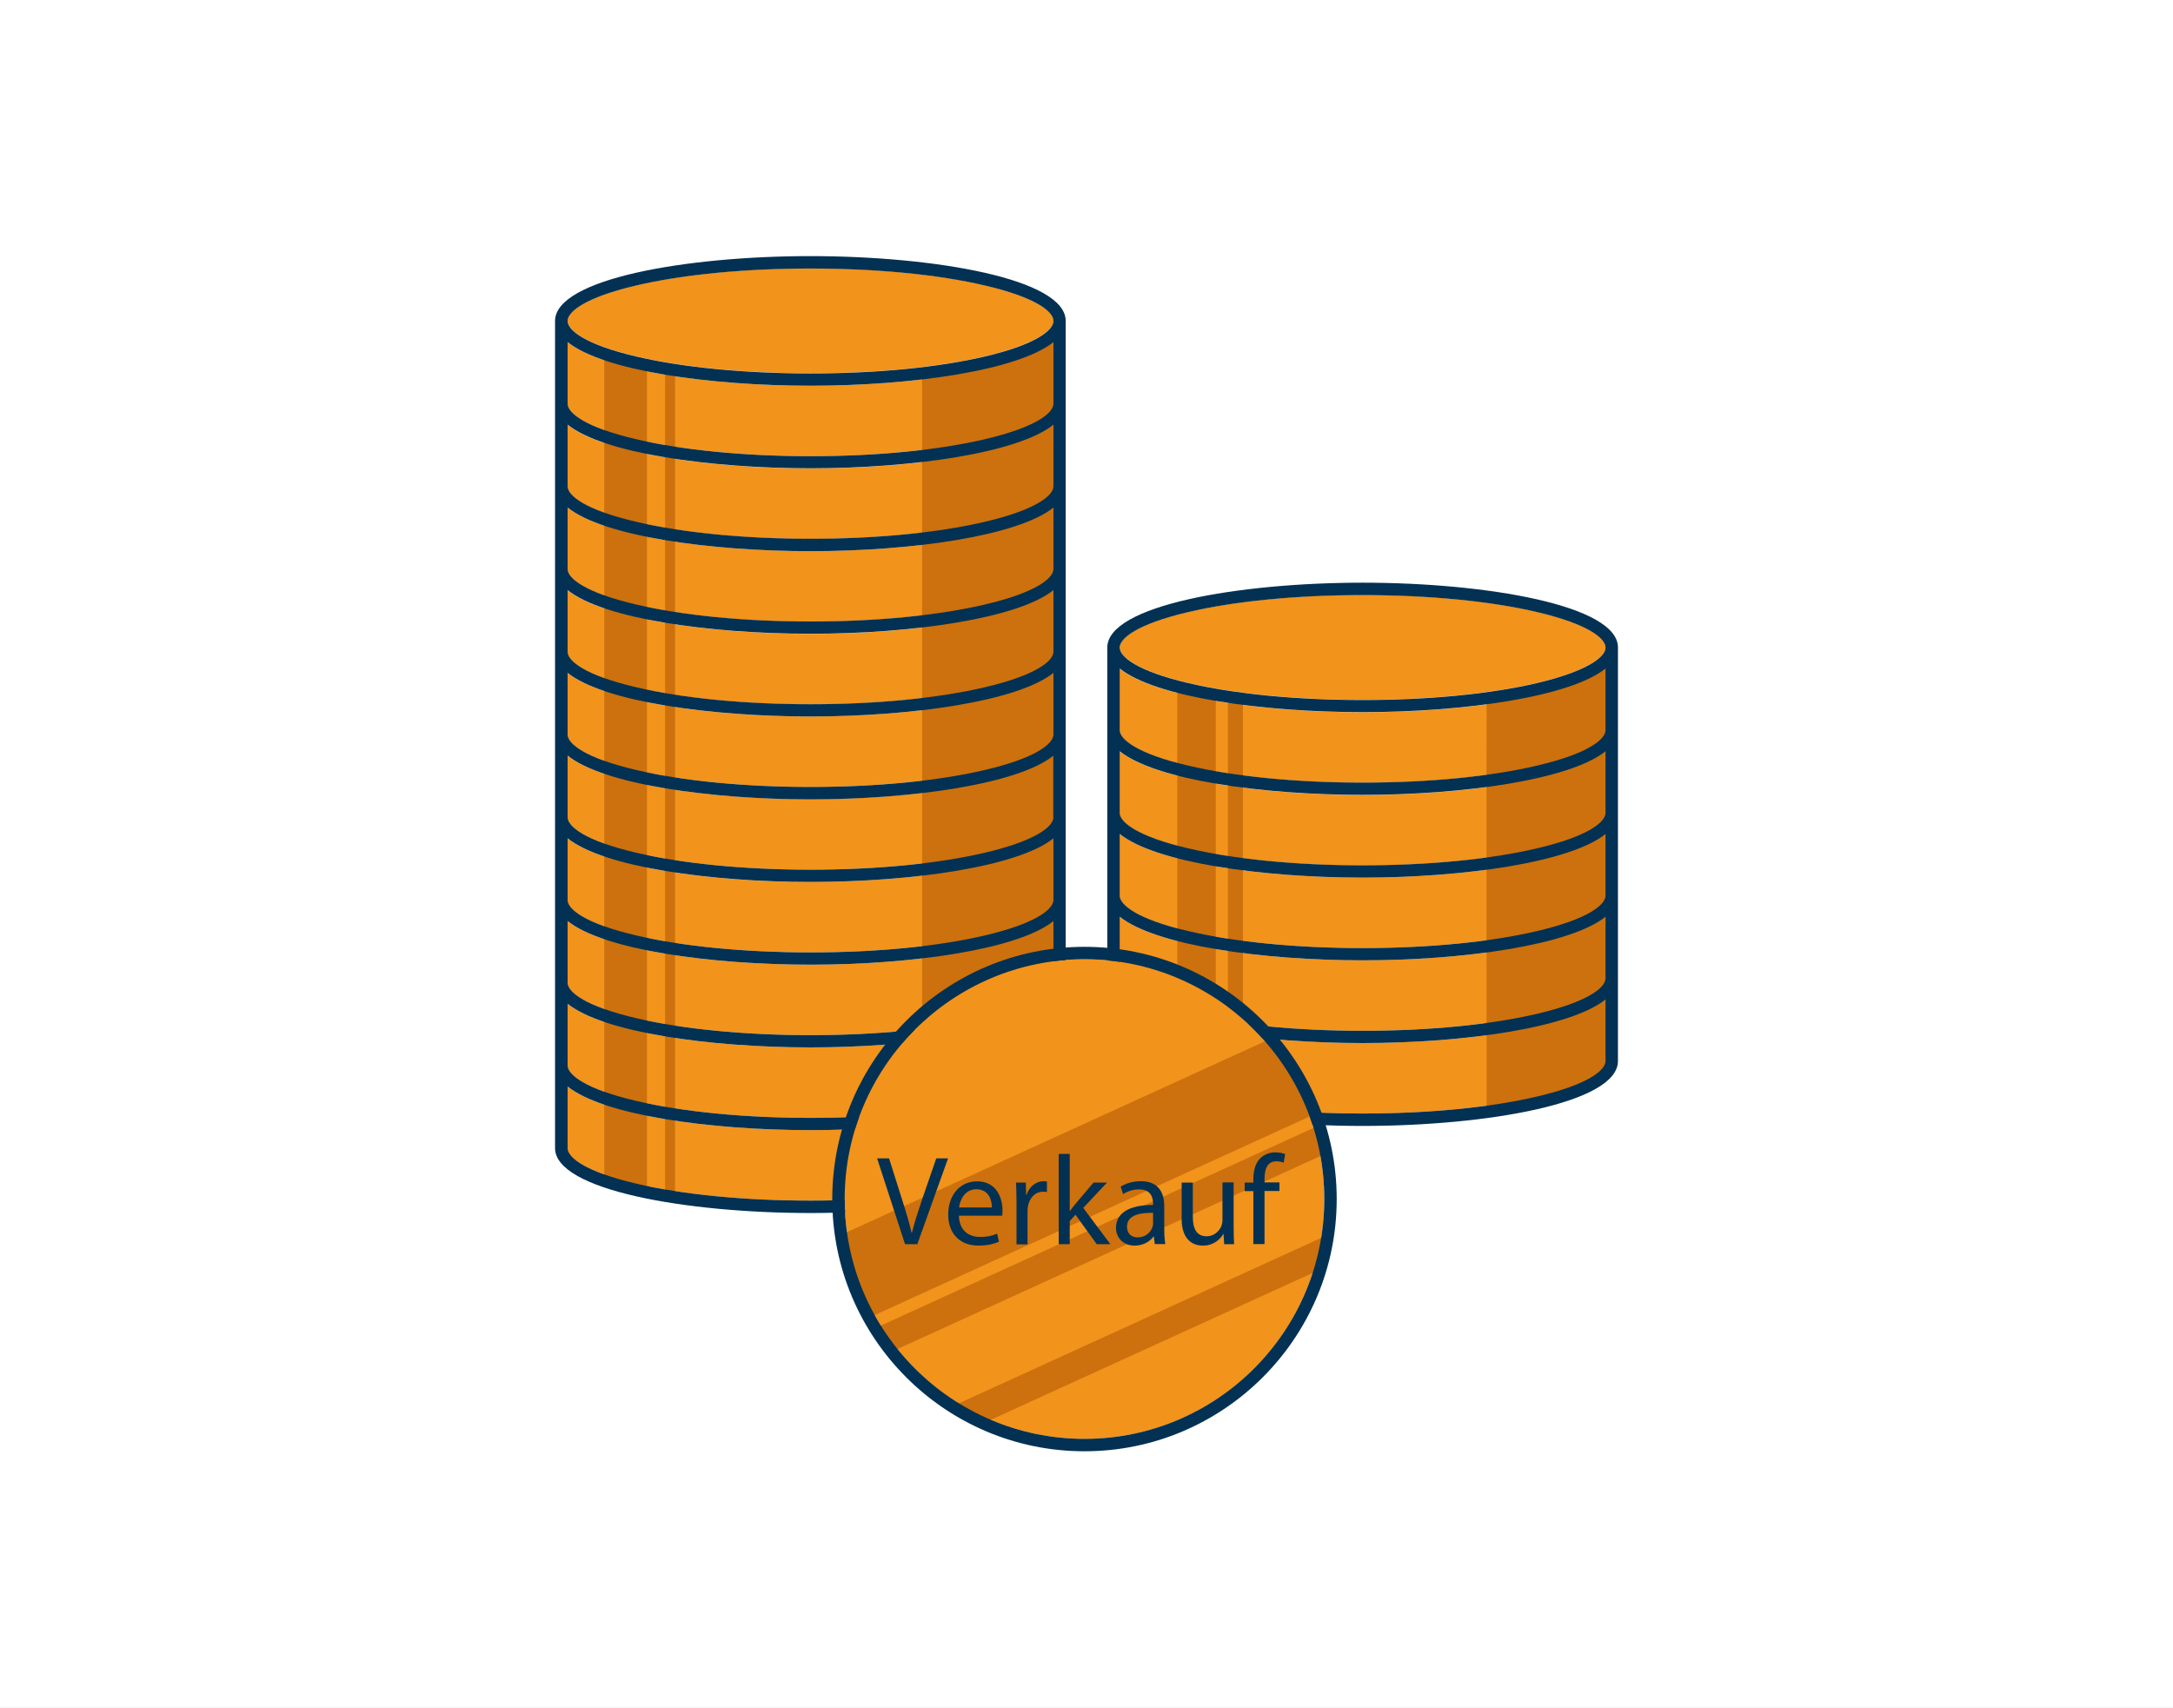
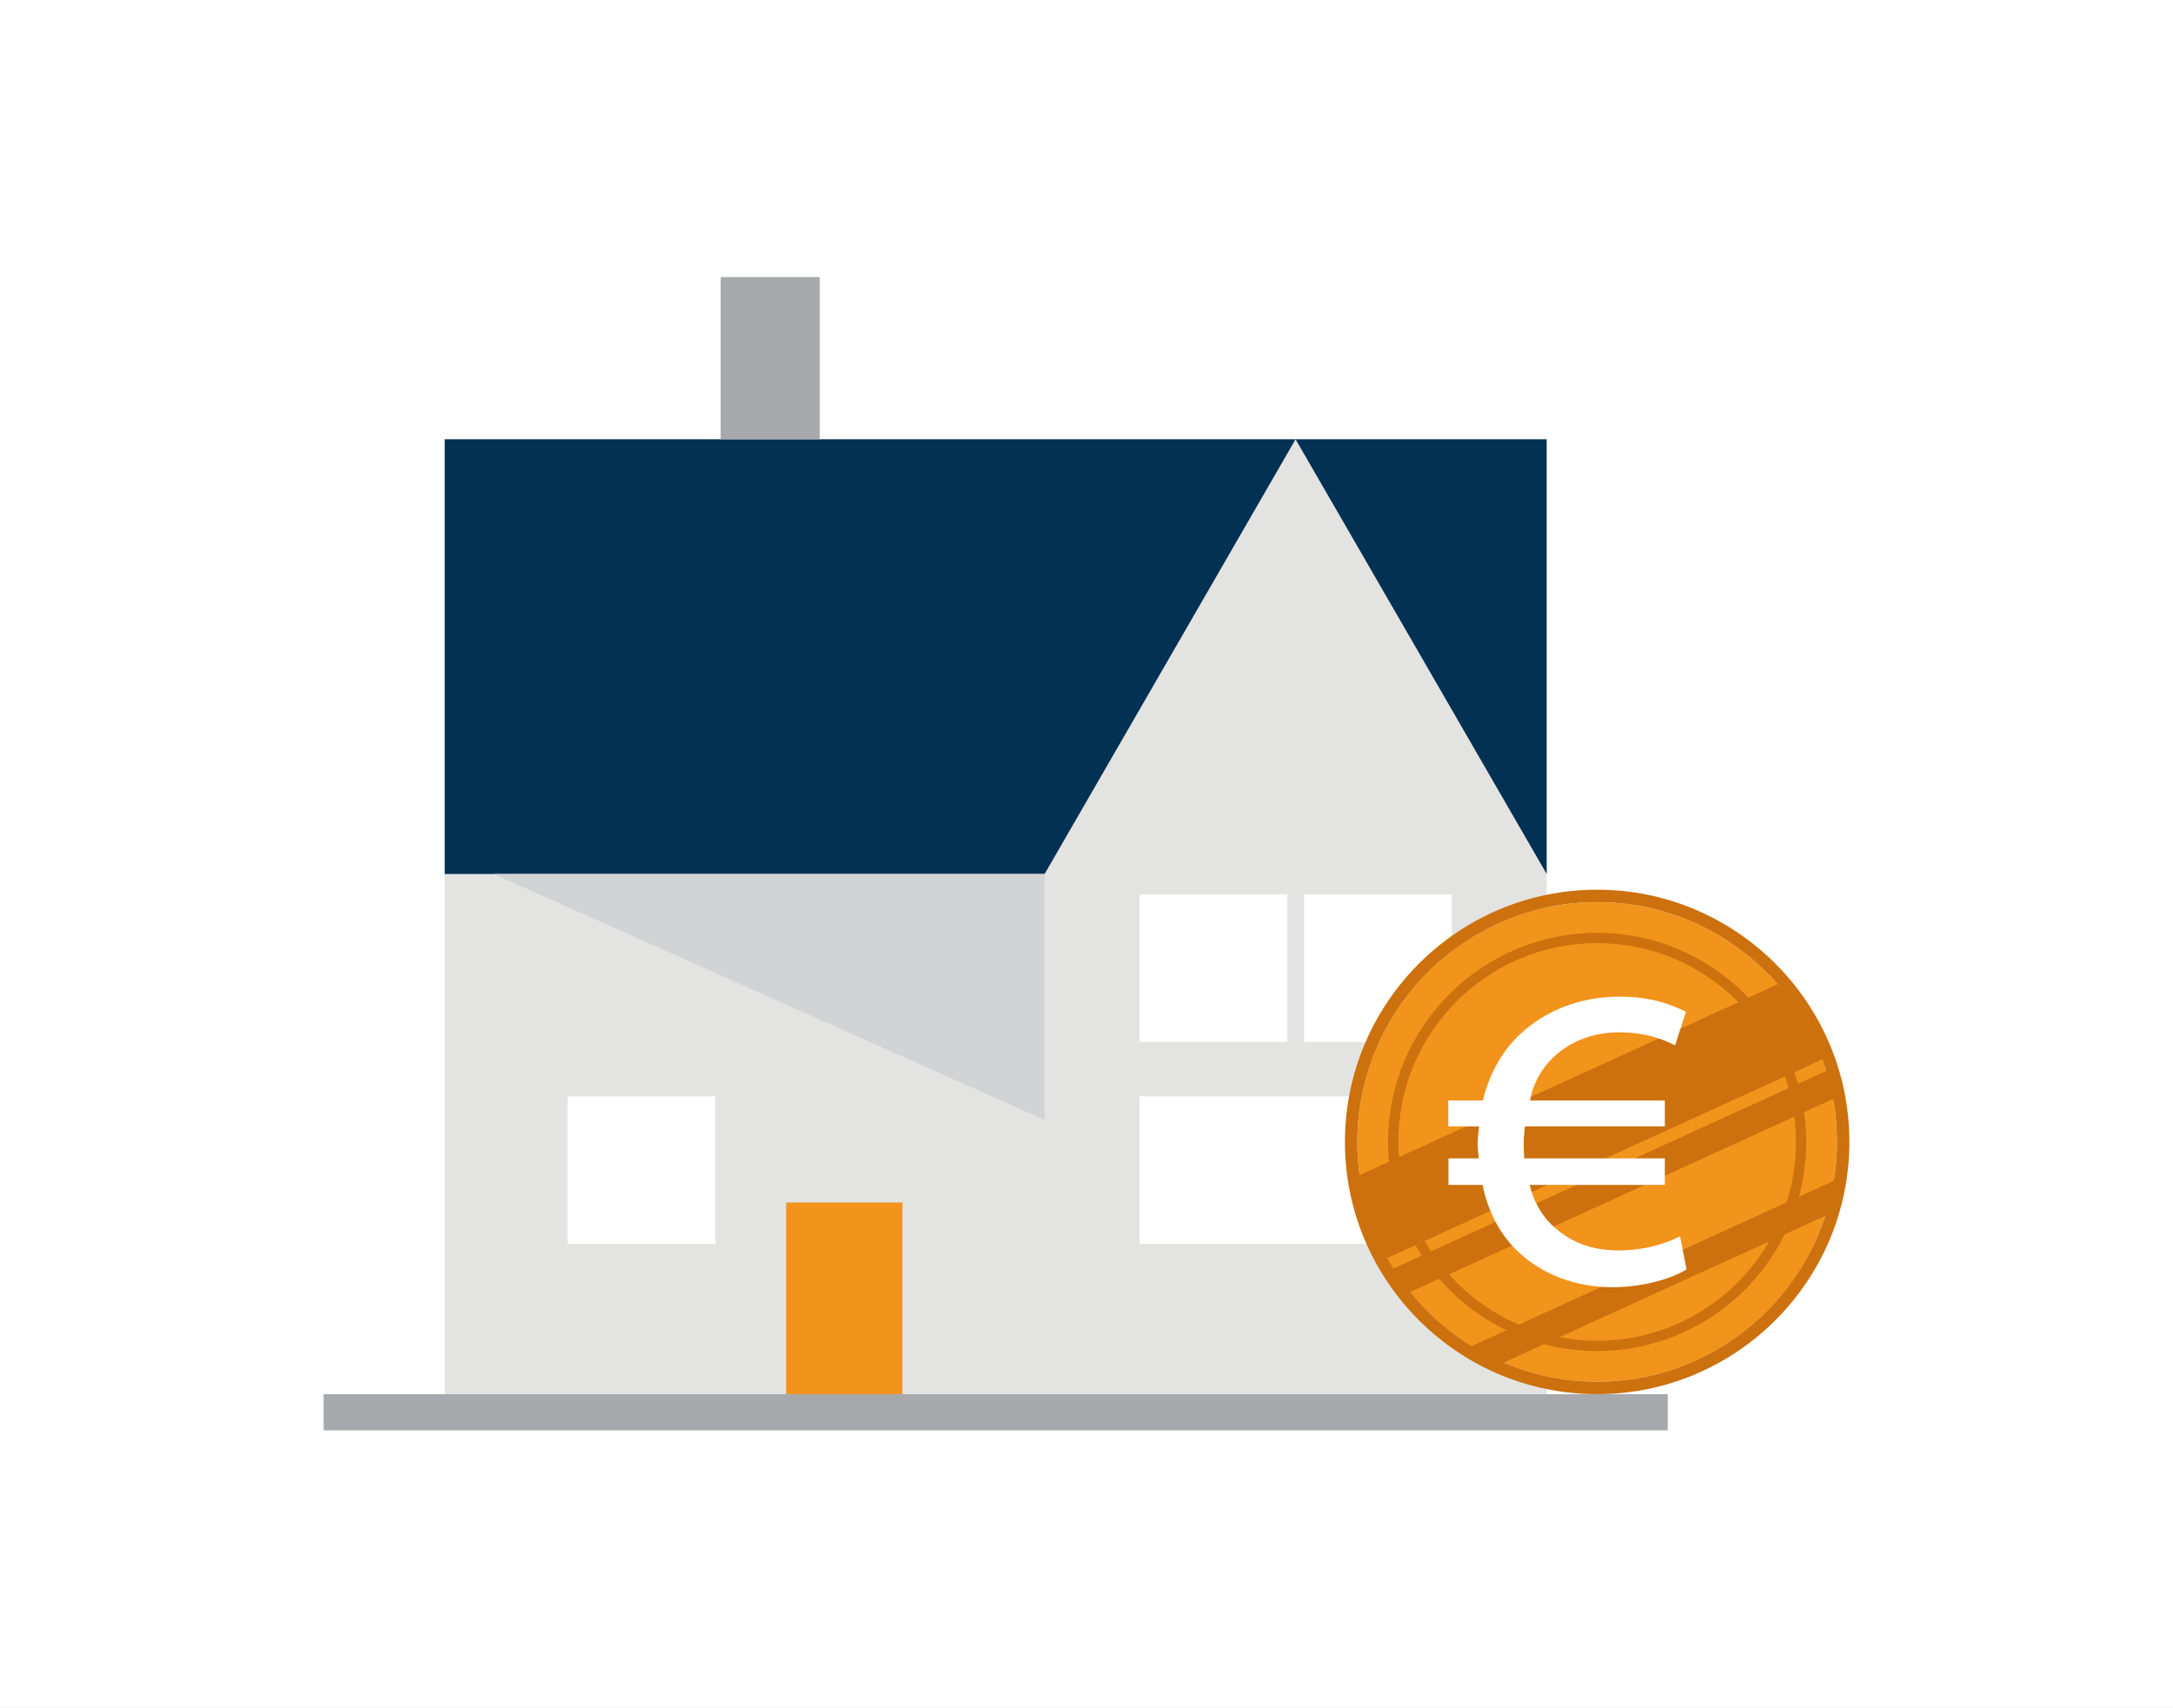
<svg xmlns="http://www.w3.org/2000/svg" version="1.1" id="Ebene_1" x="0px" y="0px" viewBox="0 0 1400 1100" style="enable-background:new 0 0 1400 1100;" xml:space="preserve">
  <style type="text/css">
	.st0{fill:#FFFFFF;}
- 	.st1{fill:#F2931B;}
- 	.st2{fill:#CC710D;}
- 	.st3{fill:#033153;}
+ 	.st1{fill:#E3E3E2;}
+ 	.st2{fill:#033153;}
+ 	.st3{fill:#F2931B;}
+ 	.st4{fill:#A7A9AC;}
+ 	.st5{fill:#D1D3D4;}
+ 	.st6{fill:#CC710D;}
</style>
-   <rect class="st0" width="1400" height="1100" />
+   <rect y="0" class="st0" width="1400" height="1100" />
  <g>
    <g>
-       <path class="st1" d="M365.6,380.3v39.7c0,6,11.5,15.2,43.9,22.8c30,7.1,70,11,112.6,11c42.6,0,82.6-3.9,112.6-11    c32.4-7.6,43.9-16.8,43.9-22.8h0v-39.7c-22.9,18.4-91.4,28.1-156.5,28.1C457,408.4,388.5,398.6,365.6,380.3z" />
-       <path class="st1" d="M365.6,433.5v39.7c0,6,11.5,15.2,43.9,22.8c30,7.1,70,11,112.6,11s82.6-3.9,112.6-11    c32.4-7.6,43.9-16.8,43.9-22.8h0v-39.7c-22.9,18.4-91.4,28.1-156.5,28.1C457,461.7,388.5,451.9,365.6,433.5z" />
-       <path class="st1" d="M365.6,273.7v39.7c0,6,11.5,15.2,43.9,22.8c30,7.1,70,11,112.6,11s82.6-3.9,112.6-11    c32.4-7.6,43.9-16.8,43.9-22.8h0v-39.7c-22.9,18.4-91.4,28.1-156.5,28.1C457,301.8,388.5,292,365.6,273.7z" />
-       <path class="st1" d="M365.6,327v39.7c0,6,11.5,15.2,43.9,22.8c30,7.1,70,11,112.6,11s82.6-3.9,112.6-11    c32.4-7.6,43.9-16.8,43.9-22.8h0V327c-22.9,18.4-91.4,28.1-156.5,28.1C457,355.1,388.5,345.3,365.6,327z" />
-       <path class="st1" d="M365.6,486.8v39.7c0,6,11.5,15.2,43.9,22.8c30,7.1,70,11,112.6,11s82.6-3.9,112.6-11    c32.4-7.6,43.9-16.8,43.9-22.8h0v-39.7c-22.9,18.4-91.4,28.1-156.5,28.1C457,515,388.5,505.2,365.6,486.8z" />
-       <path class="st1" d="M365.6,220.4v39.7c0,6,11.5,15.2,43.9,22.8c30,7.1,70,11,112.6,11s82.6-3.9,112.6-11    c32.4-7.6,43.9-16.8,43.9-22.8h0v-39.7c-22.9,18.4-91.4,28.1-156.5,28.1C457,248.5,388.5,238.8,365.6,220.4z" />
-       <path class="st1" d="M365.6,646.7v39.7c0,6,11.5,15.2,43.9,22.8c30,7.1,70,11,112.6,11s82.6-3.9,112.6-11    c32.4-7.6,43.9-16.8,43.9-22.8h0v-39.7c-22.9,18.4-91.4,28.1-156.5,28.1C457,674.8,388.5,665.1,365.6,646.7z" />
-       <path class="st1" d="M365.6,700v39.7c0,6,11.5,15.2,43.9,22.8c30,7.1,70,11,112.6,11c42.6,0,82.6-3.9,112.6-11    c32.4-7.6,43.9-16.8,43.9-22.8V700c-22.9,18.4-91.4,28.1-156.5,28.1C457,728.1,388.5,718.4,365.6,700z" />
-       <path class="st1" d="M365.6,540.1v39.7c0,6,11.5,15.2,43.9,22.8c30,7.1,70,11,112.6,11c42.6,0,82.6-3.9,112.6-11    c32.4-7.6,43.9-16.8,43.9-22.8h0v-39.7c-22.9,18.4-91.4,28.1-156.5,28.1C457,568.3,388.5,558.5,365.6,540.1z" />
-       <path class="st1" d="M365.6,593.4v39.7c0,6,11.5,15.2,43.9,22.8c30,7.1,70,11,112.6,11s82.6-3.9,112.6-11    c32.4-7.6,43.9-16.8,43.9-22.8h0v-39.7c-22.9,18.4-91.4,28.1-156.5,28.1C457,621.5,388.5,611.8,365.6,593.4z" />
-       <path class="st1" d="M634.8,183.9c-30-7.1-70-11-112.6-11s-82.6,3.9-112.6,11c-32.4,7.6-43.9,16.8-43.9,22.8    c0,6,11.5,15.2,43.9,22.8c30,7.1,70,11,112.6,11s82.6-3.9,112.6-11c32.4-7.6,43.9-16.8,43.9-22.8h0    C678.7,200.7,667.2,191.6,634.8,183.9z" />
-       <path class="st2" d="M594.1,240.5v532.9c0,0,72.1-4.9,88.7-32.1c0-37.3,0-529.6,0-529.6s-11.8,11.1-40,19.1    C614.6,238.7,594.1,240.5,594.1,240.5z" />
-       <path class="st2" d="M389.3,227.8v533.7c0,0,13.7,3.9,27.5,6.4c0-26.1,0-532.2,0-532.2L389.3,227.8z" />
-       <polygon class="st2" points="428.5,237.7 428.5,769.9 434.9,771.2 434.9,237.7   " />
-       <path class="st3" d="M522.1,165c-79.8,0-164.5,14.6-164.5,41.8v532.9c0,27.1,84.8,41.8,164.5,41.8c79.8,0,164.5-14.6,164.5-41.8    V206.8C686.7,179.6,601.9,165,522.1,165z M678.7,739.7c0,6-11.5,15.2-43.9,22.8c-30,7.1-70,11-112.6,11c-42.6,0-82.6-3.9-112.6-11    c-32.4-7.6-43.9-16.8-43.9-22.8V700c22.9,18.4,91.4,28.1,156.5,28.1c65.2,0,133.7-9.8,156.5-28.1V739.7z M678.7,686.4L678.7,686.4    c0,6-11.5,15.2-43.9,22.8c-30,7.1-70,11-112.6,11s-82.6-3.9-112.6-11c-32.4-7.6-43.9-16.8-43.9-22.8v-39.7    c22.9,18.4,91.4,28.1,156.5,28.1c65.2,0,133.7-9.8,156.5-28.1V686.4z M678.7,633.1L678.7,633.1c0,6-11.5,15.2-43.9,22.8    c-30,7.1-70,11-112.6,11s-82.6-3.9-112.6-11c-32.4-7.6-43.9-16.8-43.9-22.8v-39.7c22.9,18.4,91.4,28.1,156.5,28.1    c65.2,0,133.7-9.8,156.5-28.1V633.1z M678.7,579.8L678.7,579.8c0,6-11.5,15.2-43.9,22.8c-30,7.1-70,11-112.6,11    c-42.6,0-82.6-3.9-112.6-11c-32.4-7.6-43.9-16.8-43.9-22.8v-39.7c22.9,18.4,91.4,28.1,156.5,28.1c65.2,0,133.7-9.8,156.5-28.1    V579.8z M678.7,526.5L678.7,526.5c0,6-11.5,15.2-43.9,22.8c-30,7.1-70,11-112.6,11s-82.6-3.9-112.6-11    c-32.4-7.6-43.9-16.8-43.9-22.8v-39.7C388.5,505.2,457,515,522.1,515c65.2,0,133.7-9.8,156.5-28.1V526.5z M678.7,473.2    L678.7,473.2c0,6-11.5,15.2-43.9,22.8c-30,7.1-70,11-112.6,11s-82.6-3.9-112.6-11c-32.4-7.6-43.9-16.8-43.9-22.8v-39.7    c22.9,18.4,91.4,28.1,156.5,28.1c65.2,0,133.7-9.8,156.5-28.1V473.2z M678.7,419.9L678.7,419.9c0,6-11.5,15.2-43.9,22.8    c-30,7.1-70,11-112.6,11c-42.6,0-82.6-3.9-112.6-11c-32.4-7.6-43.9-16.8-43.9-22.8v-39.7c22.9,18.4,91.4,28.1,156.5,28.1    c65.2,0,133.7-9.8,156.5-28.1V419.9z M678.7,366.6L678.7,366.6c0,6-11.5,15.2-43.9,22.8c-30,7.1-70,11-112.6,11    s-82.6-3.9-112.6-11c-32.4-7.6-43.9-16.8-43.9-22.8V327c22.9,18.4,91.4,28.1,156.5,28.1c65.2,0,133.7-9.8,156.5-28.1V366.6z     M678.7,313.3L678.7,313.3c0,6-11.5,15.2-43.9,22.8c-30,7.1-70,11-112.6,11s-82.6-3.9-112.6-11c-32.4-7.6-43.9-16.8-43.9-22.8    v-39.7c22.9,18.4,91.4,28.1,156.5,28.1c65.2,0,133.7-9.8,156.5-28.1V313.3z M678.7,260.1L678.7,260.1c0,6-11.5,15.2-43.9,22.8    c-30,7.1-70,11-112.6,11s-82.6-3.9-112.6-11c-32.4-7.6-43.9-16.8-43.9-22.8v-39.7c22.9,18.4,91.4,28.1,156.5,28.1    c65.2,0,133.7-9.8,156.5-28.1V260.1z M678.7,206.8c0,6-11.5,15.2-43.9,22.8c-30,7.1-70,11-112.6,11s-82.6-3.9-112.6-11    c-32.4-7.6-43.9-16.8-43.9-22.8c0-6,11.5-15.2,43.9-22.8c30-7.1,70-11,112.6-11s82.6,3.9,112.6,11    C667.2,191.6,678.7,200.7,678.7,206.8L678.7,206.8z" />
+       <rect x="286.5" y="563.1" class="st1" width="678.4" height="335.1" />
+       <rect x="286.5" y="283" class="st2" width="710" height="280.1" />
+       <polygon class="st1" points="834.7,283 673,563.1 673,898.2 996.5,898.2 996.5,563.1   " />
+       <rect x="506.5" y="774.7" class="st3" width="74.9" height="123.5" />
+       <rect x="365.7" y="706.3" class="st0" width="95.1" height="95.1" />
+       <rect x="734.2" y="576.2" class="st0" width="95.1" height="95.1" />
+       <rect x="840.2" y="576.2" class="st0" width="95.1" height="95.1" />
+       <rect x="734.2" y="706.3" class="st0" width="201.1" height="95.1" />
+       <rect x="464.3" y="178.5" class="st4" width="63.8" height="104.5" />
+       <rect x="208.5" y="898.2" class="st4" width="866" height="23.3" />
+       <polygon class="st5" points="318,563.1 673,721.5 673,563.1   " />
    </g>
    <g>
-       <path class="st1" d="M721.3,484.1v39.7c0,6,11.5,15.2,43.9,22.8c30,7.1,70,11,112.6,11c42.6,0,82.6-3.9,112.6-11    c32.4-7.6,43.9-16.8,43.9-22.8v-39.7c-22.9,18.4-91.4,28.1-156.5,28.1S744.2,502.4,721.3,484.1z" />
-       <path class="st1" d="M990.5,394.3c-30-7.1-70-11-112.6-11s-82.6,3.9-112.6,11c-32.4,7.6-43.9,16.8-43.9,22.8    c0,6,11.5,15.2,43.9,22.8c30,7.1,70,11,112.6,11c42.6,0,82.6-3.9,112.6-11c32.4-7.6,43.9-16.8,43.9-22.8    C1034.4,411.1,1022.9,401.9,990.5,394.3z" />
-       <path class="st1" d="M721.3,430.8v39.7c0,6,11.5,15.2,43.9,22.8c30,7.1,70,11,112.6,11c42.6,0,82.6-3.9,112.6-11    c32.4-7.6,43.9-16.8,43.9-22.8v-39.7c-22.9,18.4-91.4,28.1-156.5,28.1S744.2,449.1,721.3,430.8z" />
-       <path class="st1" d="M721.3,537.3V577c0,6,11.5,15.2,43.9,22.8c30,7.1,70,11,112.6,11c42.6,0,82.6-3.9,112.6-11    c32.4-7.6,43.9-16.8,43.9-22.8v-39.7c-22.9,18.4-91.4,28.1-156.5,28.1S744.2,555.7,721.3,537.3z" />
-       <path class="st1" d="M721.3,643.9v39.7c0,6,11.5,15.2,43.9,22.8c30,7.1,70,11,112.6,11c42.6,0,82.6-3.9,112.6-11    c32.4-7.6,43.9-16.8,43.9-22.8v-39.7c-22.9,18.4-91.4,28.1-156.5,28.1S744.2,662.3,721.3,643.9z" />
-       <path class="st1" d="M721.3,590.6v39.7c0,6,11.5,15.2,43.9,22.8c30,7.1,70,11,112.6,11c42.6,0,82.6-3.9,112.6-11    c32.4-7.6,43.9-16.8,43.9-22.8v-39.7c-22.9,18.4-91.4,28.1-156.5,28.1S744.2,609,721.3,590.6z" />
-       <path class="st2" d="M957.8,450.9c-0.2,3,0,265.8,0,265.8s68-8.4,80.5-29.6c0-27.9,0-265.7,0-265.7s-9.4,13.2-30.4,19.2    C987,446.8,957.8,450.9,957.8,450.9z" />
-       <polygon class="st2" points="758.5,441.8 758.5,708.5 783.3,713.9 783.3,448.3   " />
-       <polygon class="st2" points="791.1,449.7 791.1,715 800.8,717.4 800.8,450.9   " />
-       <path class="st3" d="M877.9,375.4c-79.8,0-164.5,14.6-164.5,41.8v266.4c0,27.1,84.8,41.8,164.5,41.8s164.5-14.6,164.5-41.8V417.1    C1042.4,390,957.6,375.4,877.9,375.4z M1034.4,683.6c0,6-11.5,15.2-43.9,22.8c-30,7.1-70,11-112.6,11c-42.6,0-82.6-3.9-112.6-11    c-32.4-7.6-43.9-16.8-43.9-22.8v-39.7c22.9,18.4,91.4,28.1,156.5,28.1s133.7-9.8,156.5-28.1V683.6z M1034.4,630.3    c0,6-11.5,15.2-43.9,22.8c-30,7.1-70,11-112.6,11c-42.6,0-82.6-3.9-112.6-11c-32.4-7.6-43.9-16.8-43.9-22.8v-39.7    c22.9,18.4,91.4,28.1,156.5,28.1s133.7-9.8,156.5-28.1V630.3z M1034.4,577c0,6-11.5,15.2-43.9,22.8c-30,7.1-70,11-112.6,11    c-42.6,0-82.6-3.9-112.6-11c-32.4-7.6-43.9-16.8-43.9-22.8v-39.7c22.9,18.4,91.4,28.1,156.5,28.1s133.7-9.8,156.5-28.1V577z     M1034.4,523.7c0,6-11.5,15.2-43.9,22.8c-30,7.1-70,11-112.6,11c-42.6,0-82.6-3.9-112.6-11c-32.4-7.6-43.9-16.8-43.9-22.8v-39.7    c22.9,18.4,91.4,28.1,156.5,28.1s133.7-9.8,156.5-28.1V523.7z M1034.4,470.4c0,6-11.5,15.2-43.9,22.8c-30,7.1-70,11-112.6,11    c-42.6,0-82.6-3.9-112.6-11c-32.4-7.6-43.9-16.8-43.9-22.8v-39.7c22.9,18.4,91.4,28.1,156.5,28.1s133.7-9.8,156.5-28.1V470.4z     M990.5,440c-30,7.1-70,11-112.6,11c-42.6,0-82.6-3.9-112.6-11c-32.4-7.6-43.9-16.8-43.9-22.8c0-6,11.5-15.2,43.9-22.8    c30-7.1,70-11,112.6-11s82.6,3.9,112.6,11c32.4,7.6,43.9,16.8,43.9,22.8C1034.4,423.2,1022.9,432.3,990.5,440z" />
+       <ellipse transform="matrix(0.7071 -0.7071 0.7071 0.7071 -218.8319 943.1212)" class="st3" cx="1029" cy="735.7" rx="154.5" ry="154.5" />
+       <polygon class="st6" points="1177.6,680.9 889.8,812.3 877.7,785.9 870.6,759.5 1150,632 1167.5,656.7   " />
+       <polygon class="st6" points="1183.6,706.8 903.7,834.6 899.8,826 894.4,818.8 1179.6,688.6 1182.9,696.9   " />
+       <polygon class="st6" points="1182.1,780.5 963,880.5 953.2,876.3 943.5,869.4 1186.6,758.4 1185.4,768.3   " />
+       <path class="st6" d="M1029,573.2c-89.6,0-162.5,72.9-162.5,162.5s72.9,162.5,162.5,162.5s162.5-72.9,162.5-162.5    S1118.6,573.2,1029,573.2z M1029,890.2c-85.2,0-154.5-69.3-154.5-154.5s69.3-154.5,154.5-154.5s154.5,69.3,154.5,154.5    S1114.2,890.2,1029,890.2z" />
+       <path class="st6" d="M1029,601c-74.3,0-134.7,60.4-134.7,134.7s60.4,134.7,134.7,134.7s134.7-60.4,134.7-134.7    S1103.3,601,1029,601z M1029,863.8c-70.6,0-128.1-57.4-128.1-128.1s57.4-128.1,128.1-128.1c70.6,0,128.1,57.4,128.1,128.1    S1099.6,863.8,1029,863.8z" />
    </g>
    <g>
-       <g>
-         <ellipse transform="matrix(0.7071 -0.7071 0.7071 0.7071 -341.5771 720.3455)" class="st1" cx="698.7" cy="772.5" rx="154.5" ry="154.5" />
-         <polygon class="st2" points="847.3,717.7 559.5,849.1 547.4,822.7 540.3,796.3 819.7,668.7 837.2,693.5    " />
-         <polygon class="st2" points="853.3,743.6 573.4,871.3 569.5,862.8 564.1,855.6 849.3,725.3 852.6,733.7    " />
-         <polygon class="st2" points="851.8,817.3 632.7,917.3 622.9,913 613.2,906.2 856.3,795.2 855.1,805.1    " />
-         <path class="st3" d="M698.7,610c-89.6,0-162.5,72.9-162.5,162.5S609.1,935,698.7,935s162.5-72.9,162.5-162.5S788.4,610,698.7,610     z M698.7,927c-85.2,0-154.5-69.3-154.5-154.5S613.5,618,698.7,618s154.5,69.3,154.5,154.5S784,927,698.7,927z" />
-       </g>
-       <g>
-         <path class="st3" d="M583.1,801.6l-18-55.3h7.7l8.6,27.2c2.4,7.5,4.4,14.2,5.9,20.7h0.2c1.6-6.4,3.9-13.4,6.3-20.6l9.4-27.3h7.6     L591,801.6H583.1z" />
-         <path class="st3" d="M617.8,783.1c0.2,9.8,6.4,13.8,13.6,13.8c5.2,0,8.3-0.9,11-2.1l1.2,5.2c-2.5,1.1-6.9,2.5-13.2,2.5     c-12.2,0-19.5-8-19.5-20c0-12,7.1-21.4,18.6-21.4c13,0,16.4,11.4,16.4,18.7c0,1.5-0.2,2.6-0.2,3.4H617.8z M639,777.9     c0.1-4.6-1.9-11.7-10-11.7c-7.3,0-10.5,6.7-11.1,11.7H639z" />
-         <path class="st3" d="M654.9,774.3c0-4.7-0.1-8.7-0.3-12.4h6.3l0.2,7.8h0.3c1.8-5.3,6.2-8.7,11-8.7c0.8,0,1.4,0.1,2.1,0.2v6.8     c-0.7-0.2-1.5-0.2-2.5-0.2c-5.1,0-8.7,3.9-9.7,9.3c-0.2,1-0.3,2.1-0.3,3.4v21.2h-7.1V774.3z" />
-         <path class="st3" d="M689.2,780.1h0.2c1-1.4,2.4-3.1,3.5-4.5l11.6-13.7h8.7l-15.3,16.3l17.5,23.4h-8.8l-13.7-19l-3.7,4.1v14.9     h-7.1v-58.2h7.1V780.1z" />
-         <path class="st3" d="M744,801.6l-0.6-5h-0.2c-2.2,3.1-6.5,5.9-12.1,5.9c-8,0-12.1-5.7-12.1-11.4c0-9.6,8.5-14.8,23.9-14.8v-0.8     c0-3.3-0.9-9.2-9-9.2c-3.7,0-7.5,1.1-10.3,3l-1.6-4.8c3.3-2.1,8-3.5,13-3.5c12.1,0,15.1,8.3,15.1,16.2v14.8     c0,3.4,0.2,6.8,0.7,9.5H744z M742.9,781.4c-7.9-0.2-16.8,1.2-16.8,8.9c0,4.7,3.1,6.9,6.8,6.9c5.2,0,8.4-3.3,9.6-6.6     c0.2-0.7,0.4-1.6,0.4-2.3V781.4z" />
-         <path class="st3" d="M794.8,790.8c0,4.1,0.1,7.7,0.3,10.8h-6.4l-0.4-6.5h-0.2c-1.9,3.2-6.1,7.4-13.1,7.4     c-6.2,0-13.7-3.4-13.7-17.4v-23.2h7.2v22c0,7.5,2.3,12.6,8.9,12.6c4.8,0,8.2-3.4,9.5-6.6c0.4-1.1,0.7-2.4,0.7-3.7v-24.4h7.2     V790.8z" />
-         <path class="st3" d="M807.5,801.6v-34.2h-5.6v-5.5h5.6V760c0-5.6,1.2-10.7,4.6-13.9c2.7-2.6,6.3-3.7,9.7-3.7     c2.5,0,4.8,0.6,6.2,1.1l-1,5.6c-1.1-0.5-2.5-0.9-4.6-0.9c-6.2,0-7.7,5.4-7.7,11.5v2.1h9.6v5.5h-9.6v34.2H807.5z" />
-       </g>
+       <path class="st0" d="M1086.6,817.8c-8,5.2-26.5,11.5-47.7,11.5c-23,0-45.6-7.7-62.4-24.4c-10.5-10.5-18.1-25.1-21.3-41.5h-22    v-17.1h19.5c-0.3-3.8-0.7-6.3-0.7-8.4c0-3.5,0.3-7.7,1-12.2h-19.9v-16.7h22.3c3.8-16,11.5-30.3,22-40.8    c17.8-17.8,41.8-26.1,65.9-26.1c20.6,0,33.8,5.2,42.9,9.8l-7,21.6c-8-4.2-19.5-8.4-36.2-8.4c-15.3,0-30.7,4.9-42.9,16.7    c-7,7-12.5,16.4-14.3,27.2h86.8v16.7h-90.2c-0.3,3.8-0.7,7.7-0.7,10.1c0,3.1,0,6.3,0.3,10.5h90.6v17.1h-87.1    c2.4,10.1,7.3,18.8,13.6,25.1c12.5,12.2,26.5,17.1,43.9,17.1c17.1,0,31.4-4.9,39.4-9.1L1086.6,817.8z" />
    </g>
  </g>
</svg>
